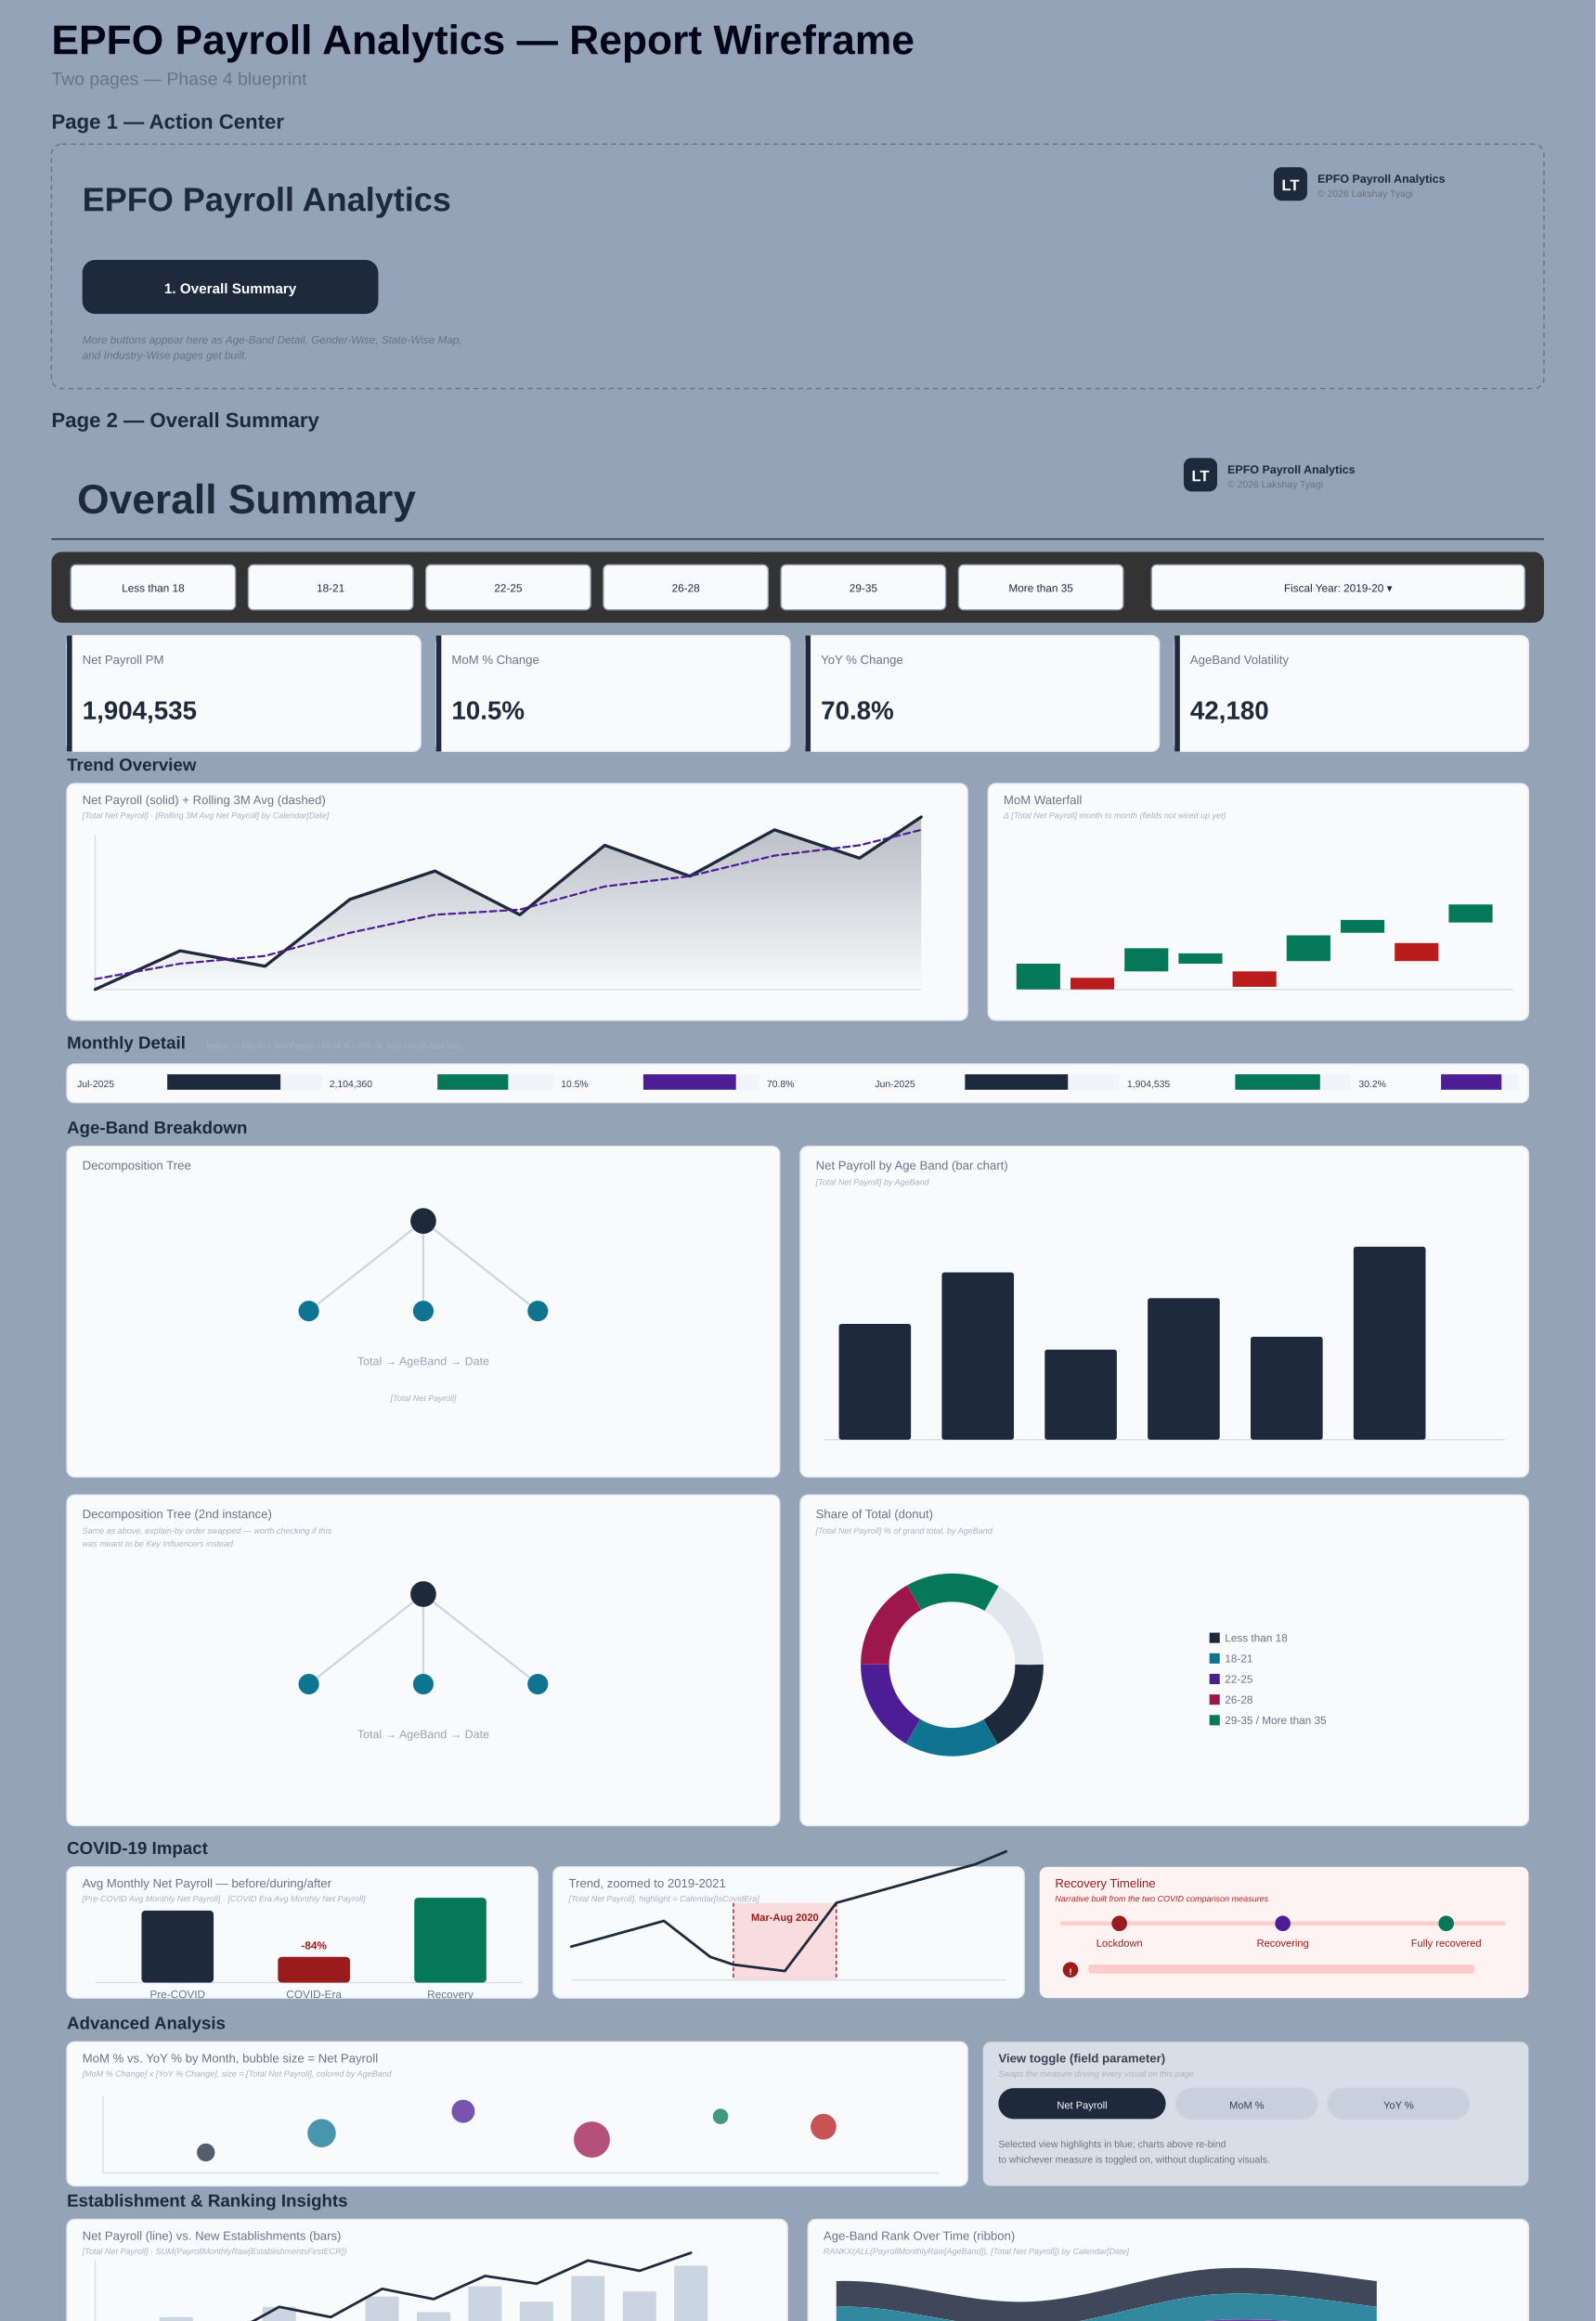
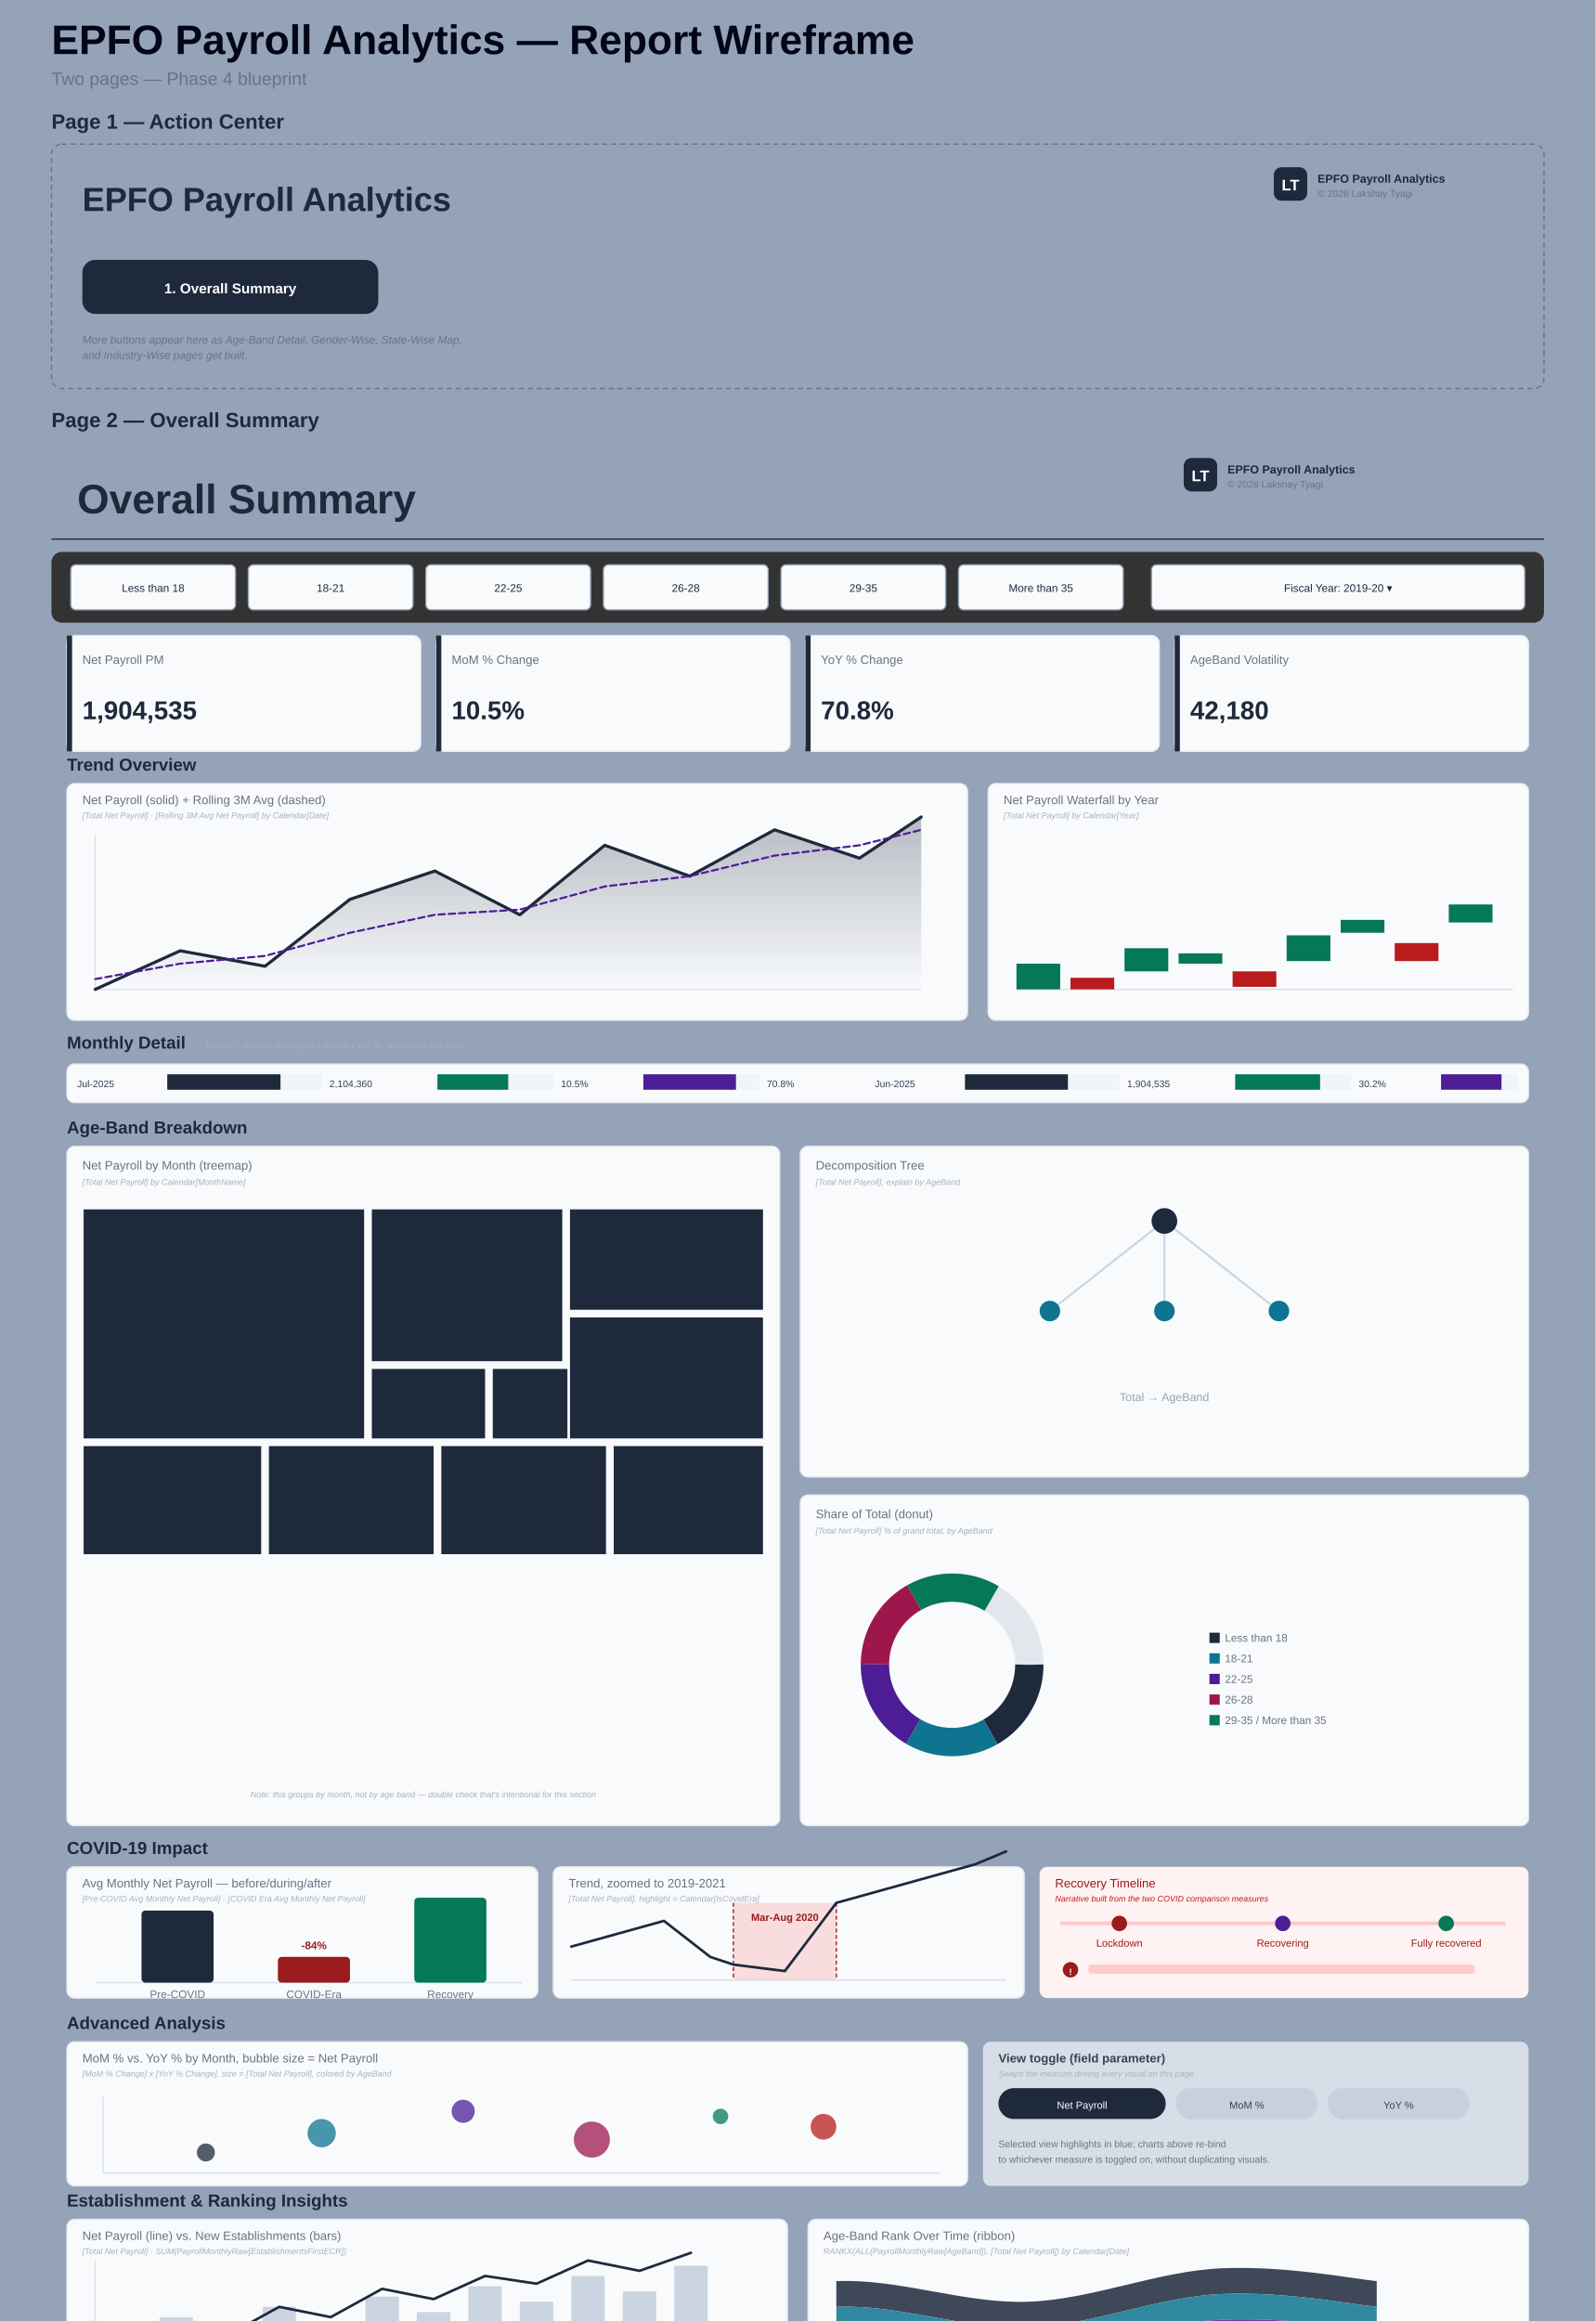
<svg xmlns="http://www.w3.org/2000/svg" viewBox="0 0 1240 1804" font-family="Segoe UI, Arial, sans-serif">
  <defs>
    <linearGradient id="areaFill" x1="0" y1="0" x2="0" y2="1">
      <stop offset="0%" stop-color="#1E293B" stop-opacity="0.30" />
      <stop offset="100%" stop-color="#1E293B" stop-opacity="0" />
    </linearGradient>
  </defs>
  <rect x="0" y="0" width="1240" height="1804" fill="#94A3B8" />
  <text x="40" y="42" font-size="32" font-weight="800" fill="#020617">EPFO Payroll Analytics — Report Wireframe</text>
  <text x="40" y="66" font-size="14" fill="#64748B">Two pages — Phase 4 blueprint</text>
  <text x="40" y="100" font-size="16" font-weight="700" fill="#1E293B">Page 1 — Action Center</text>
  <g transform="translate(40,112)">
    <rect x="0" y="0" width="1160" height="190" rx="8" fill="#94A3B8" stroke="#64748B" stroke-dasharray="4,3" />
    <g transform="translate(950,14)">
      <rect x="0" y="4" width="26" height="26" rx="6" fill="#1E293B" />
      <text x="13" y="22" font-size="12" font-weight="800" fill="#ffffff" text-anchor="middle">LT</text>
      <text x="34" y="16" font-size="9" font-weight="700" fill="#1E293B">EPFO Payroll Analytics</text>
      <text x="34" y="27" font-size="7.5" fill="#6B7280">© 2026 Lakshay Tyagi</text>
    </g>
    <text x="24" y="52" font-size="26" font-weight="800" fill="#1E293B">EPFO Payroll Analytics</text>
    <line x1="24" y1="70" x2="1136" y2="70" stroke="#94A3B8" />
    <rect x="24" y="90" width="230" height="42" rx="10" fill="#1E293B" />
    <text x="139" y="116" font-size="11" font-weight="700" fill="#ffffff" text-anchor="middle">1. Overall Summary</text>
    <text x="24" y="155" font-size="8.5" fill="#6b7280" font-style="italic">More buttons appear here as Age-Band Detail, Gender-Wise, State-Wise Map,</text>
    <text x="24" y="167" font-size="8.5" fill="#6b7280" font-style="italic">and Industry-Wise pages get built.</text>
  </g>
  <text x="40" y="332" font-size="16" font-weight="700" fill="#1E293B">Page 2 — Overall Summary</text>
  <g transform="translate(40,344)">
    <text x="20" y="55" font-size="32" font-weight="800" fill="#1E293B">Overall Summary</text>
    <g transform="translate(880,8)">
      <rect x="0" y="4" width="26" height="26" rx="6" fill="#1E293B" />
      <text x="13" y="22" font-size="12" font-weight="800" fill="#ffffff" text-anchor="middle">LT</text>
      <text x="34" y="16" font-size="9" font-weight="700" fill="#1E293B">EPFO Payroll Analytics</text>
      <text x="34" y="27" font-size="7.5" fill="#6B7280">© 2026 Lakshay Tyagi</text>
    </g>
    <line x1="0" y1="75" x2="1160" y2="75" stroke="#1E293B" />
    <rect x="0" y="85" width="1160" height="55" rx="8" fill="#333333" />
    <g font-size="8.5">
      <rect x="15" y="95" width="128" height="35" rx="4" fill="#F8FAFC" stroke="#94A3B8" />
      <text x="79" y="116" fill="#1E293B" text-anchor="middle">Less than 18</text>
      <rect x="153" y="95" width="128" height="35" rx="4" fill="#F8FAFC" stroke="#94A3B8" />
      <text x="217" y="116" fill="#1E293B" text-anchor="middle">18-21</text>
      <rect x="291" y="95" width="128" height="35" rx="4" fill="#F8FAFC" stroke="#94A3B8" />
      <text x="355" y="116" fill="#1E293B" text-anchor="middle">22-25</text>
      <rect x="429" y="95" width="128" height="35" rx="4" fill="#F8FAFC" stroke="#94A3B8" />
      <text x="493" y="116" fill="#1E293B" text-anchor="middle">26-28</text>
      <rect x="567" y="95" width="128" height="35" rx="4" fill="#F8FAFC" stroke="#94A3B8" />
      <text x="631" y="116" fill="#1E293B" text-anchor="middle">29-35</text>
      <rect x="705" y="95" width="128" height="35" rx="4" fill="#F8FAFC" stroke="#94A3B8" />
      <text x="769" y="116" fill="#1E293B" text-anchor="middle">More than 35</text>
      <rect x="855" y="95" width="290" height="35" rx="4" fill="#F8FAFC" stroke="#94A3B8" />
      <text x="1000" y="116" fill="#1E293B" text-anchor="middle">Fiscal Year: 2019-20 ▾</text>
    </g>
    <rect x="12" y="150" width="275" height="90" rx="6" fill="#F8FAFC" stroke="#e5e9f0" />
    <rect x="12" y="150" width="4" height="90" fill="#1E293B" />
    <text x="24" y="172" font-size="9.5" fill="#6b7280">Net Payroll PM</text>
    <text x="24" y="215" font-size="20" font-weight="700" fill="#1E293B">1,904,535</text>
    <rect x="299" y="150" width="275" height="90" rx="6" fill="#F8FAFC" stroke="#e5e9f0" />
    <rect x="299" y="150" width="4" height="90" fill="#1E293B" />
    <text x="311" y="172" font-size="9.5" fill="#6b7280">MoM % Change</text>
    <text x="311" y="215" font-size="20" font-weight="700" fill="#1E293B">10.5%</text>
    <rect x="586" y="150" width="275" height="90" rx="6" fill="#F8FAFC" stroke="#e5e9f0" />
    <rect x="586" y="150" width="4" height="90" fill="#1E293B" />
    <text x="598" y="172" font-size="9.5" fill="#6b7280">YoY % Change</text>
    <text x="598" y="215" font-size="20" font-weight="700" fill="#1E293B">70.8%</text>
    <rect x="873" y="150" width="275" height="90" rx="6" fill="#F8FAFC" stroke="#e5e9f0" />
    <rect x="873" y="150" width="4" height="90" fill="#1E293B" />
    <text x="885" y="172" font-size="9.5" fill="#6b7280">AgeBand Volatility</text>
    <text x="885" y="215" font-size="20" font-weight="700" fill="#1E293B">42,180</text>
    <g transform="translate(0,105)">
      <text x="12" y="150" font-size="13.5" font-weight="700" fill="#1E293B">Trend Overview</text>
      <rect x="12" y="160" width="700" height="184" rx="6" fill="#F8FAFC" stroke="#e5e9f0" />
      <text x="24" y="176" font-size="9.5" fill="#6b7280">Net Payroll (solid) + Rolling 3M Avg (dashed)</text>
      <text x="24" y="187" font-size="6.5" font-style="italic" fill="#a7b0bd">[Total Net Payroll] · [Rolling 3M Avg Net Payroll] by Calendar[Date]</text>
      <line x1="34" y1="200" x2="34" y2="320" stroke="#d7deea" />
      <line x1="34" y1="320" x2="676" y2="320" stroke="#d7deea" />
      <polygon points="34,320 100,290 166,302 232,250 298,228 364,262 430,208 496,232 562,196 628,218 676,186 676,320" fill="url(#areaFill)" />
      <polyline points="34,320 100,290 166,302 232,250 298,228 364,262 430,208 496,232 562,196 628,218 676,186" fill="none" stroke="#1E293B" stroke-width="2.4" stroke-linecap="round" stroke-linejoin="round" />
      <polyline points="34,312 100,300 166,294 232,276 298,262 364,258 430,240 496,232 562,216 628,208 676,196" fill="none" stroke="#4C1D95" stroke-width="1.6" stroke-dasharray="5,3" stroke-linecap="round" />
      <rect x="728" y="160" width="420" height="184" rx="6" fill="#F8FAFC" stroke="#e5e9f0" />
-       <text x="740" y="176" font-size="9.5" fill="#6b7280">MoM Waterfall</text>
-       <text x="740" y="187" font-size="6.5" font-style="italic" fill="#a7b0bd">Δ [Total Net Payroll] month to month (fields not wired up yet)</text>
+       <text x="740" y="176" font-size="9.5" fill="#6b7280">Net Payroll Waterfall by Year</text>
+       <text x="740" y="187" font-size="6.5" font-style="italic" fill="#a7b0bd">[Total Net Payroll] by Calendar[Year]</text>
      <line x1="750" y1="320" x2="1136" y2="320" stroke="#d7deea" />
      <g>
        <rect x="750" y="300" width="34" height="20" fill="#047857" />
        <rect x="792" y="311" width="34" height="9" fill="#B91C1C" />
        <rect x="834" y="288" width="34" height="18" fill="#047857" />
        <rect x="876" y="292" width="34" height="8" fill="#047857" />
        <rect x="918" y="306" width="34" height="12" fill="#B91C1C" />
        <rect x="960" y="278" width="34" height="20" fill="#047857" />
        <rect x="1002" y="266" width="34" height="10" fill="#047857" />
        <rect x="1044" y="284" width="34" height="14" fill="#B91C1C" />
        <rect x="1086" y="254" width="34" height="14" fill="#047857" />
      </g>
      <text x="12" y="366" font-size="13.5" font-weight="700" fill="#1E293B">Monthly Detail</text>
      <text x="120" y="366" font-size="6.5" font-style="italic" fill="#a7b0bd">Matrix — Month x Net Payroll / MoM % / YoY %, with in-cell data bars</text>
      <rect x="12" y="378" width="1136" height="30" rx="6" fill="#F8FAFC" stroke="#e5e9f0" />
      <g font-size="7.5" fill="#374151">
        <text x="20" y="396">Jul-2025</text>
        <rect x="90" y="386" width="120" height="12" fill="#F1F5F9" />
        <rect x="90" y="386" width="88" height="12" fill="#1E293B" />
        <text x="216" y="396">2,104,360</text>
        <rect x="300" y="386" width="90" height="12" fill="#F1F5F9" />
        <rect x="300" y="386" width="55" height="12" fill="#047857" />
        <text x="396" y="396">10.5%</text>
        <rect x="460" y="386" width="90" height="12" fill="#F1F5F9" />
        <rect x="460" y="386" width="72" height="12" fill="#4C1D95" />
        <text x="556" y="396">70.8%</text>
        <text x="640" y="396">Jun-2025</text>
        <rect x="710" y="386" width="120" height="12" fill="#F1F5F9" />
        <rect x="710" y="386" width="80" height="12" fill="#1E293B" />
        <text x="836" y="396">1,904,535</text>
        <rect x="920" y="386" width="90" height="12" fill="#F1F5F9" />
        <rect x="920" y="386" width="66" height="12" fill="#047857" />
        <text x="1016" y="396">30.2%</text>
        <rect x="1080" y="386" width="60" height="12" fill="#F1F5F9" />
        <rect x="1080" y="386" width="47" height="12" fill="#4C1D95" />
      </g>
      <text x="12" y="432" font-size="13.5" font-weight="700" fill="#1E293B">Age-Band Breakdown</text>
-       <rect x="12" y="442" width="554" height="257" rx="6" fill="#F8FAFC" stroke="#e5e9f0" />
-       <text x="24" y="460" font-size="9.5" fill="#6b7280">Decomposition Tree</text>
+       <rect x="12" y="442" width="554" height="528" rx="6" fill="#F8FAFC" stroke="#e5e9f0" />
+       <text x="24" y="460" font-size="9.5" fill="#6b7280">Net Payroll by Month (treemap)</text>
+       <text x="24" y="472" font-size="6.5" font-style="italic" fill="#a7b0bd">[Total Net Payroll] by Calendar[MonthName]</text>
+       <g fill="#1E293B" stroke="#F8FAFC" stroke-width="2">
+         <rect x="24" y="490" width="220" height="180" />
+         <rect x="248" y="490" width="150" height="120" />
+         <rect x="402" y="490" width="152" height="80" />
+         <rect x="248" y="614" width="90" height="56" />
+         <rect x="342" y="614" width="90" height="56" />
+         <rect x="402" y="574" width="152" height="96" />
+         <rect x="24" y="674" width="140" height="86" />
+         <rect x="168" y="674" width="130" height="86" />
+         <rect x="302" y="674" width="130" height="86" />
+         <rect x="436" y="674" width="118" height="86" />
+       </g>
+       <text x="289" y="948" font-size="6.5" font-style="italic" fill="#a7b0bd" text-anchor="middle">Note: this groups by month, not by age band — double check that's intentional for this section</text>
+       <rect x="582" y="442" width="566" height="257" rx="6" fill="#F8FAFC" stroke="#e5e9f0" />
+       <text x="594" y="460" font-size="9.5" fill="#6b7280">Decomposition Tree</text>
+       <text x="594" y="472" font-size="6.5" font-style="italic" fill="#a7b0bd">[Total Net Payroll], explain by AgeBand</text>
      <g stroke="#CBD5E1" stroke-width="1.6" fill="none">
-         <line x1="289" y1="500" x2="200" y2="570" />
-         <line x1="289" y1="500" x2="289" y2="570" />
-         <line x1="289" y1="500" x2="378" y2="570" />
-       </g>
-       <circle cx="289" cy="500" r="10" fill="#1E293B" />
-       <circle cx="200" cy="570" r="8" fill="#0E7490" />
-       <circle cx="289" cy="570" r="8" fill="#0E7490" />
-       <circle cx="378" cy="570" r="8" fill="#0E7490" />
-       <text x="289" y="612" font-size="9" fill="#9aa4b2" text-anchor="middle">Total → AgeBand → Date</text>
-       <text x="289" y="640" font-size="6.5" font-style="italic" fill="#a7b0bd" text-anchor="middle">[Total Net Payroll]</text>
-       <rect x="582" y="442" width="566" height="257" rx="6" fill="#F8FAFC" stroke="#e5e9f0" />
-       <text x="594" y="460" font-size="9.5" fill="#6b7280">Net Payroll by Age Band (bar chart)</text>
-       <text x="594" y="472" font-size="6.5" font-style="italic" fill="#a7b0bd">[Total Net Payroll] by AgeBand</text>
-       <line x1="600" y1="670" x2="1130" y2="670" stroke="#d7deea" />
-       <g fill="#1E293B">
-         <rect x="612" y="580" width="56" height="90" rx="2" />
-         <rect x="692" y="540" width="56" height="130" rx="2" />
-         <rect x="772" y="600" width="56" height="70" rx="2" />
-         <rect x="852" y="560" width="56" height="110" rx="2" />
-         <rect x="932" y="590" width="56" height="80" rx="2" />
-         <rect x="1012" y="520" width="56" height="150" rx="2" />
-       </g>
-       <rect x="12" y="713" width="554" height="257" rx="6" fill="#F8FAFC" stroke="#e5e9f0" />
-       <text x="24" y="731" font-size="9.5" fill="#6b7280">Decomposition Tree (2nd instance)</text>
-       <text x="24" y="743" font-size="6.5" font-style="italic" fill="#a7b0bd">Same as above, explain-by order swapped — worth checking if this</text>
-       <text x="24" y="753" font-size="6.5" font-style="italic" fill="#a7b0bd">was meant to be Key Influencers instead</text>
-       <g stroke="#CBD5E1" stroke-width="1.6" fill="none">
-         <line x1="289" y1="790" x2="200" y2="860" />
-         <line x1="289" y1="790" x2="289" y2="860" />
-         <line x1="289" y1="790" x2="378" y2="860" />
-       </g>
-       <circle cx="289" cy="790" r="10" fill="#1E293B" />
-       <circle cx="200" cy="860" r="8" fill="#0E7490" />
-       <circle cx="289" cy="860" r="8" fill="#0E7490" />
-       <circle cx="378" cy="860" r="8" fill="#0E7490" />
-       <text x="289" y="902" font-size="9" fill="#9aa4b2" text-anchor="middle">Total → AgeBand → Date</text>
+         <line x1="865" y1="500" x2="776" y2="570" />
+         <line x1="865" y1="500" x2="865" y2="570" />
+         <line x1="865" y1="500" x2="954" y2="570" />
+       </g>
+       <circle cx="865" cy="500" r="10" fill="#1E293B" />
+       <circle cx="776" cy="570" r="8" fill="#0E7490" />
+       <circle cx="865" cy="570" r="8" fill="#0E7490" />
+       <circle cx="954" cy="570" r="8" fill="#0E7490" />
+       <text x="865" y="640" font-size="9" fill="#9aa4b2" text-anchor="middle">Total → AgeBand</text>
      <rect x="582" y="713" width="566" height="257" rx="6" fill="#F8FAFC" stroke="#e5e9f0" />
      <text x="594" y="731" font-size="9.5" fill="#6b7280">Share of Total (donut)</text>
      <text x="594" y="743" font-size="6.5" font-style="italic" fill="#a7b0bd">[Total Net Payroll] % of grand total, by AgeBand</text>
      <g transform="translate(700,845)">
        <circle r="60" fill="none" stroke="#e2e6ed" stroke-width="22" />
        <circle r="60" fill="none" stroke="#1E293B" stroke-width="22" stroke-dasharray="63 314" />
        <circle r="60" fill="none" stroke="#0E7490" stroke-width="22" stroke-dasharray="63 314" stroke-dashoffset="-63" />
        <circle r="60" fill="none" stroke="#4C1D95" stroke-width="22" stroke-dasharray="63 314" stroke-dashoffset="-126" />
        <circle r="60" fill="none" stroke="#9D174D" stroke-width="22" stroke-dasharray="63 314" stroke-dashoffset="-189" />
        <circle r="60" fill="none" stroke="#047857" stroke-width="22" stroke-dasharray="63 314" stroke-dashoffset="-252" />
      </g>
      <g font-size="8.5" fill="#6b7280">
        <rect x="900" y="820" width="8" height="8" fill="#1E293B" />
        <text x="912" y="827">Less than 18</text>
        <rect x="900" y="836" width="8" height="8" fill="#0E7490" />
        <text x="912" y="843">18-21</text>
        <rect x="900" y="852" width="8" height="8" fill="#4C1D95" />
        <text x="912" y="859">22-25</text>
        <rect x="900" y="868" width="8" height="8" fill="#9D174D" />
        <text x="912" y="875">26-28</text>
        <rect x="900" y="884" width="8" height="8" fill="#047857" />
        <text x="912" y="891">29-35 / More than 35</text>
      </g>
      <g transform="translate(0,244)">
        <text x="12" y="748" font-size="13.5" font-weight="700" fill="#1E293B">COVID-19 Impact</text>
        <rect x="12" y="758" width="366" height="102" rx="6" fill="#F8FAFC" stroke="#e5e9f0" />
        <text x="24" y="774" font-size="9.5" fill="#6b7280">Avg Monthly Net Payroll — before/during/after</text>
        <text x="24" y="785" font-size="6.5" font-style="italic" fill="#a7b0bd">[Pre-COVID Avg Monthly Net Payroll] · [COVID Era Avg Monthly Net Payroll]</text>
        <line x1="34" y1="848" x2="366" y2="848" stroke="#d7deea" />
        <rect x="70" y="792" width="56" height="56" rx="3" fill="#1E293B" />
        <text x="98" y="860" font-size="8.5" fill="#6b7280" text-anchor="middle">Pre-COVID</text>
        <rect x="176" y="828" width="56" height="20" rx="3" fill="#991B1B" />
        <text x="204" y="860" font-size="8.5" fill="#6b7280" text-anchor="middle">COVID-Era</text>
        <text x="204" y="822" font-size="8.5" fill="#991B1B" text-anchor="middle" font-weight="700">-84%</text>
        <rect x="282" y="782" width="56" height="66" rx="3" fill="#047857" />
        <text x="310" y="860" font-size="8.5" fill="#6b7280" text-anchor="middle">Recovery</text>
        <rect x="390" y="758" width="366" height="102" rx="6" fill="#F8FAFC" stroke="#e5e9f0" />
        <text x="402" y="774" font-size="9.5" fill="#6b7280">Trend, zoomed to 2019-2021</text>
        <text x="402" y="785" font-size="6.5" font-style="italic" fill="#a7b0bd">[Total Net Payroll], highlight = Calendar[IsCovidEra]</text>
        <rect x="530" y="786" width="80" height="60" fill="#F87171" opacity="0.22" />
        <line x1="530" y1="786" x2="530" y2="846" stroke="#991B1B" stroke-dasharray="3,2" />
        <line x1="610" y1="786" x2="610" y2="846" stroke="#991B1B" stroke-dasharray="3,2" />
        <text x="570" y="800" font-size="8" fill="#991B1B" text-anchor="middle" font-weight="600">Mar-Aug 2020</text>
        <line x1="404" y1="846" x2="742" y2="846" stroke="#d7deea" />
        <polyline points="404,820 440,810 476,800 512,828 530,834 570,839 610,786 646,776 682,766 718,756 742,746" fill="none" stroke="#1E293B" stroke-width="2" stroke-linecap="round" stroke-linejoin="round" />
        <rect x="768" y="758" width="380" height="102" rx="6" fill="#FEF2F2" />
        <text x="780" y="774" font-size="9.5" fill="#991B1B">Recovery Timeline</text>
        <text x="780" y="785" font-size="6.5" font-style="italic" fill="#B91C1C">Narrative built from the two COVID comparison measures</text>
        <line x1="784" y1="802" x2="1130" y2="802" stroke="#FECACA" stroke-width="3" />
        <circle cx="830" cy="802" r="6" fill="#991B1B" />
        <text x="830" y="820" font-size="8" fill="#991B1B" text-anchor="middle">Lockdown</text>
        <circle cx="957" cy="802" r="6" fill="#4C1D95" />
        <text x="957" y="820" font-size="8" fill="#991B1B" text-anchor="middle">Recovering</text>
        <circle cx="1084" cy="802" r="6" fill="#047857" />
        <text x="1084" y="820" font-size="8" fill="#991B1B" text-anchor="middle">Fully recovered</text>
        <circle cx="792" cy="838" r="6" fill="#991B1B" />
        <text x="792" y="842" font-size="7" fill="#ffffff" text-anchor="middle" font-weight="700">!</text>
        <rect x="806" y="834" width="300" height="7" rx="2" fill="#FECACA" />
        <text x="12" y="884" font-size="13.5" font-weight="700" fill="#1E293B">Advanced Analysis</text>
        <rect x="12" y="894" width="700" height="112" rx="6" fill="#F8FAFC" stroke="#e5e9f0" />
        <text x="24" y="910" font-size="9.5" fill="#6b7280">MoM % vs. YoY % by Month, bubble size = Net Payroll</text>
        <text x="24" y="921" font-size="6.5" font-style="italic" fill="#a7b0bd">[MoM % Change] x [YoY % Change], size = [Total Net Payroll], colored by AgeBand</text>
        <line x1="40" y1="936" x2="40" y2="996" stroke="#d7deea" />
        <line x1="40" y1="996" x2="690" y2="996" stroke="#d7deea" />
        <circle cx="120" cy="980" r="7" fill="#1E293B" opacity="0.75" />
        <circle cx="210" cy="965" r="11" fill="#0E7490" opacity="0.75" />
        <circle cx="320" cy="948" r="9" fill="#4C1D95" opacity="0.75" />
        <circle cx="420" cy="970" r="14" fill="#9D174D" opacity="0.75" />
        <circle cx="520" cy="952" r="6" fill="#047857" opacity="0.75" />
        <circle cx="600" cy="960" r="10" fill="#B91C1C" opacity="0.75" />
        <rect x="724" y="894" width="424" height="112" rx="6" fill="#D8DEE8" />
        <text x="736" y="910" font-size="9.5" fill="#374151" font-weight="600">View toggle (field parameter)</text>
        <text x="736" y="921" font-size="6.5" font-style="italic" fill="#a7b0bd">Swaps the measure driving every visual on this page</text>
        <rect x="736" y="930" width="130" height="24" rx="12" fill="#1E293B" />
        <text x="801" y="946" font-size="8" fill="#ffffff" text-anchor="middle">Net Payroll</text>
        <rect x="874" y="930" width="110" height="24" rx="12" fill="#C7D0DC" stroke="#c9d3e2" />
        <text x="929" y="946" font-size="8" fill="#374151" text-anchor="middle">MoM %</text>
        <rect x="992" y="930" width="110" height="24" rx="12" fill="#C7D0DC" stroke="#c9d3e2" />
        <text x="1047" y="946" font-size="8" fill="#374151" text-anchor="middle">YoY %</text>
        <text x="736" y="976" font-size="7.5" fill="#6b7280">Selected view highlights in blue; charts above re-bind</text>
        <text x="736" y="988" font-size="7.5" fill="#6b7280">to whichever measure is toggled on, without duplicating visuals.</text>
        <text x="12" y="1022" font-size="13.5" font-weight="700" fill="#1E293B">Establishment &amp; Ranking Insights</text>
        <rect x="12" y="1032" width="560" height="140" rx="6" fill="#F8FAFC" stroke="#e5e9f0" />
        <text x="24" y="1048" font-size="9.5" fill="#6b7280">Net Payroll (line) vs. New Establishments (bars)</text>
        <text x="24" y="1059" font-size="6.5" font-style="italic" fill="#a7b0bd">[Total Net Payroll] · SUM(PayrollMonthlyRaw[EstablishmentsFirstECR])</text>
        <line x1="34" y1="1064" x2="34" y2="1152" stroke="#d7deea" />
        <line x1="34" y1="1152" x2="548" y2="1152" stroke="#d7deea" />
        <g fill="#CBD5E1">
          <rect x="44" y="1120" width="26" height="32" rx="1" />
          <rect x="84" y="1108" width="26" height="44" rx="1" />
          <rect x="124" y="1128" width="26" height="24" rx="1" />
          <rect x="164" y="1100" width="26" height="52" rx="1" />
          <rect x="204" y="1112" width="26" height="40" rx="1" />
          <rect x="244" y="1092" width="26" height="60" rx="1" />
          <rect x="284" y="1104" width="26" height="48" rx="1" />
          <rect x="324" y="1084" width="26" height="68" rx="1" />
          <rect x="364" y="1096" width="26" height="56" rx="1" />
          <rect x="404" y="1076" width="26" height="76" rx="1" />
          <rect x="444" y="1088" width="26" height="64" rx="1" />
          <rect x="484" y="1068" width="26" height="84" rx="1" />
        </g>
        <polyline points="57,1128 97,1116 137,1122 177,1100 217,1108 257,1086 297,1094 337,1076 377,1082 417,1064 457,1072 497,1058" fill="none" stroke="#1E293B" stroke-width="2" stroke-linecap="round" stroke-linejoin="round" />
        <rect x="588" y="1032" width="560" height="140" rx="6" fill="#F8FAFC" stroke="#e5e9f0" />
        <text x="600" y="1048" font-size="9.5" fill="#6b7280">Age-Band Rank Over Time (ribbon)</text>
        <text x="600" y="1059" font-size="6.5" font-style="italic" fill="#a7b0bd">RANKX(ALL(PayrollMonthlyRaw[AgeBand]), [Total Net Payroll]) by Calendar[Date]</text>
        <g opacity="0.85">
          <path d="M 610,1080 C 660,1078 710,1098 760,1096 C 810,1094 860,1072 910,1070 C 960,1068 1010,1078 1030,1080 L 1030,1100 C 1010,1098 960,1088 910,1090 C 860,1092 810,1114 760,1116 C 710,1118 660,1098 610,1100 Z" fill="#1E293B" />
          <path d="M 610,1100 C 660,1098 710,1118 760,1116 C 810,1114 860,1092 910,1090 C 960,1088 1010,1098 1030,1100 L 1030,1118 C 1010,1116 960,1108 910,1110 C 860,1112 810,1130 760,1132 C 710,1134 660,1116 610,1118 Z" fill="#0E7490" />
          <path d="M 610,1118 C 660,1116 710,1134 760,1132 C 810,1130 860,1112 910,1110 C 960,1108 1010,1116 1030,1118 L 1030,1134 C 1010,1132 960,1126 910,1128 C 860,1130 810,1144 760,1146 C 710,1148 660,1132 610,1134 Z" fill="#4C1D95" />
          <path d="M 610,1134 C 660,1132 710,1148 760,1146 C 810,1144 860,1130 910,1128 C 960,1126 1010,1132 1030,1134 L 1030,1148 C 1010,1146 960,1142 910,1144 C 860,1146 810,1156 760,1158 C 710,1160 660,1146 610,1148 Z" fill="#047857" />
        </g>
        <text x="600" y="1164" font-size="7.5" fill="#9aa4b2">Band thickness/order = relative rank of Net Payroll among age groups, month to month</text>
      </g>
    </g>
  </g>
</svg>
